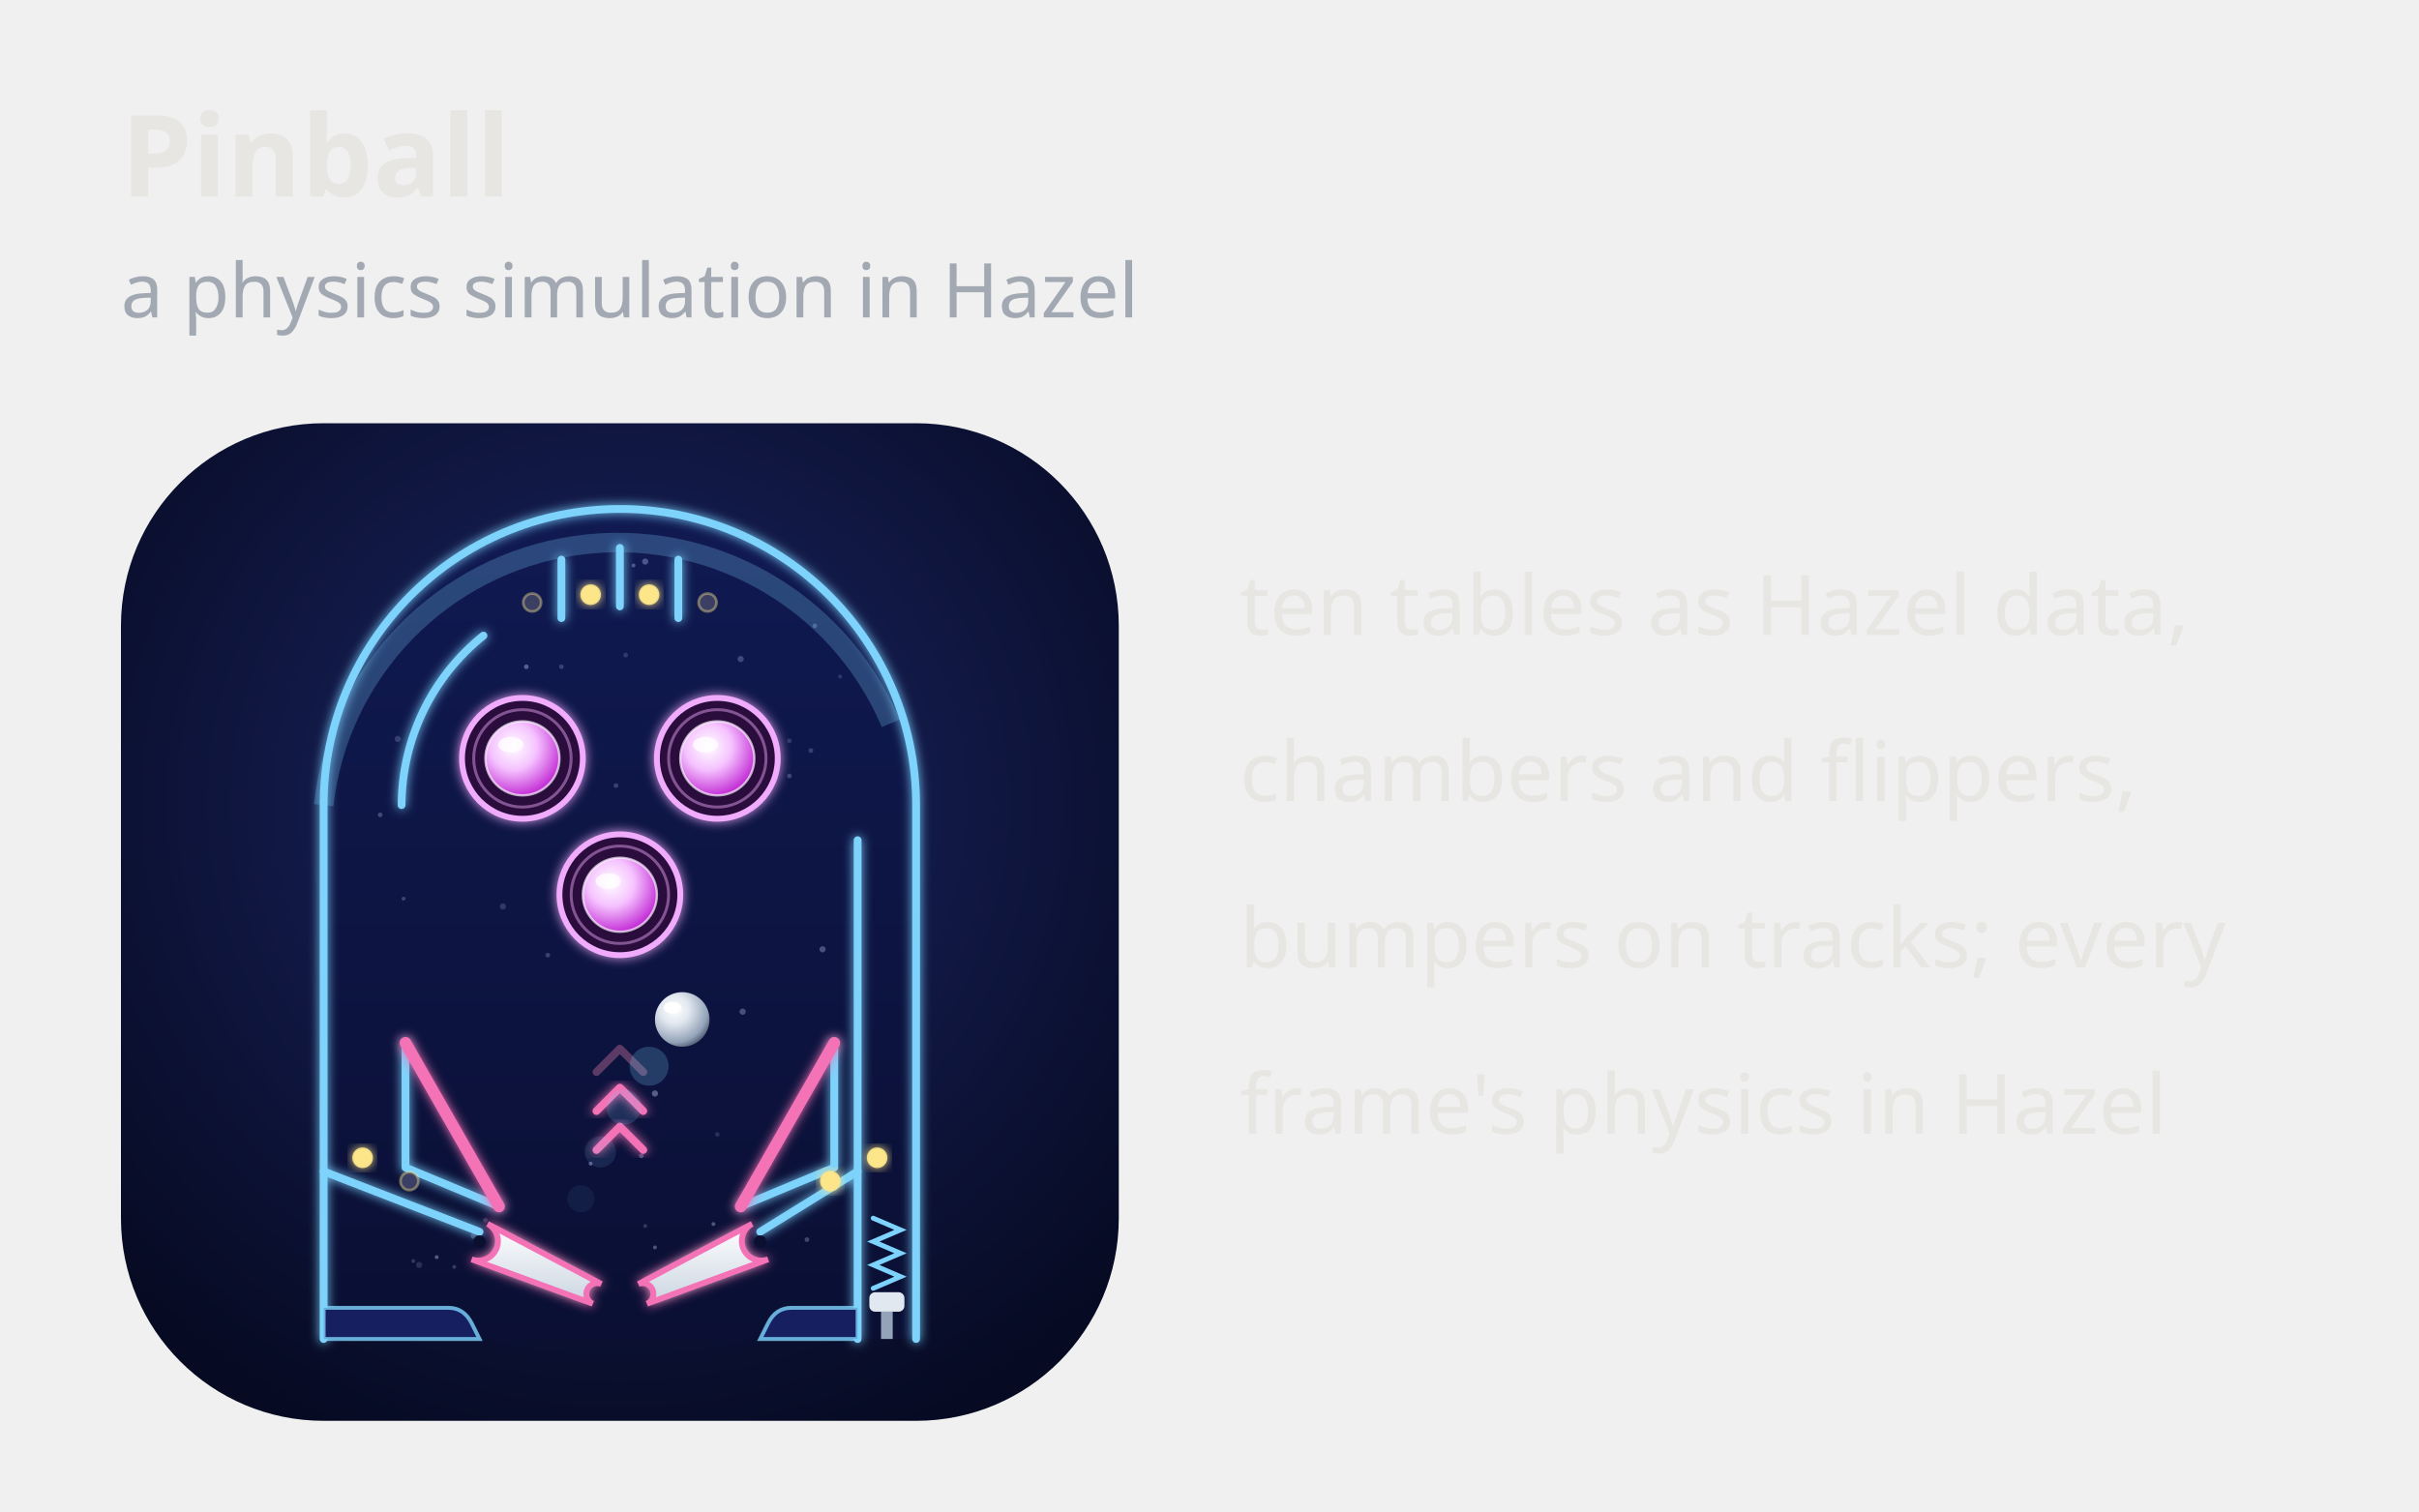
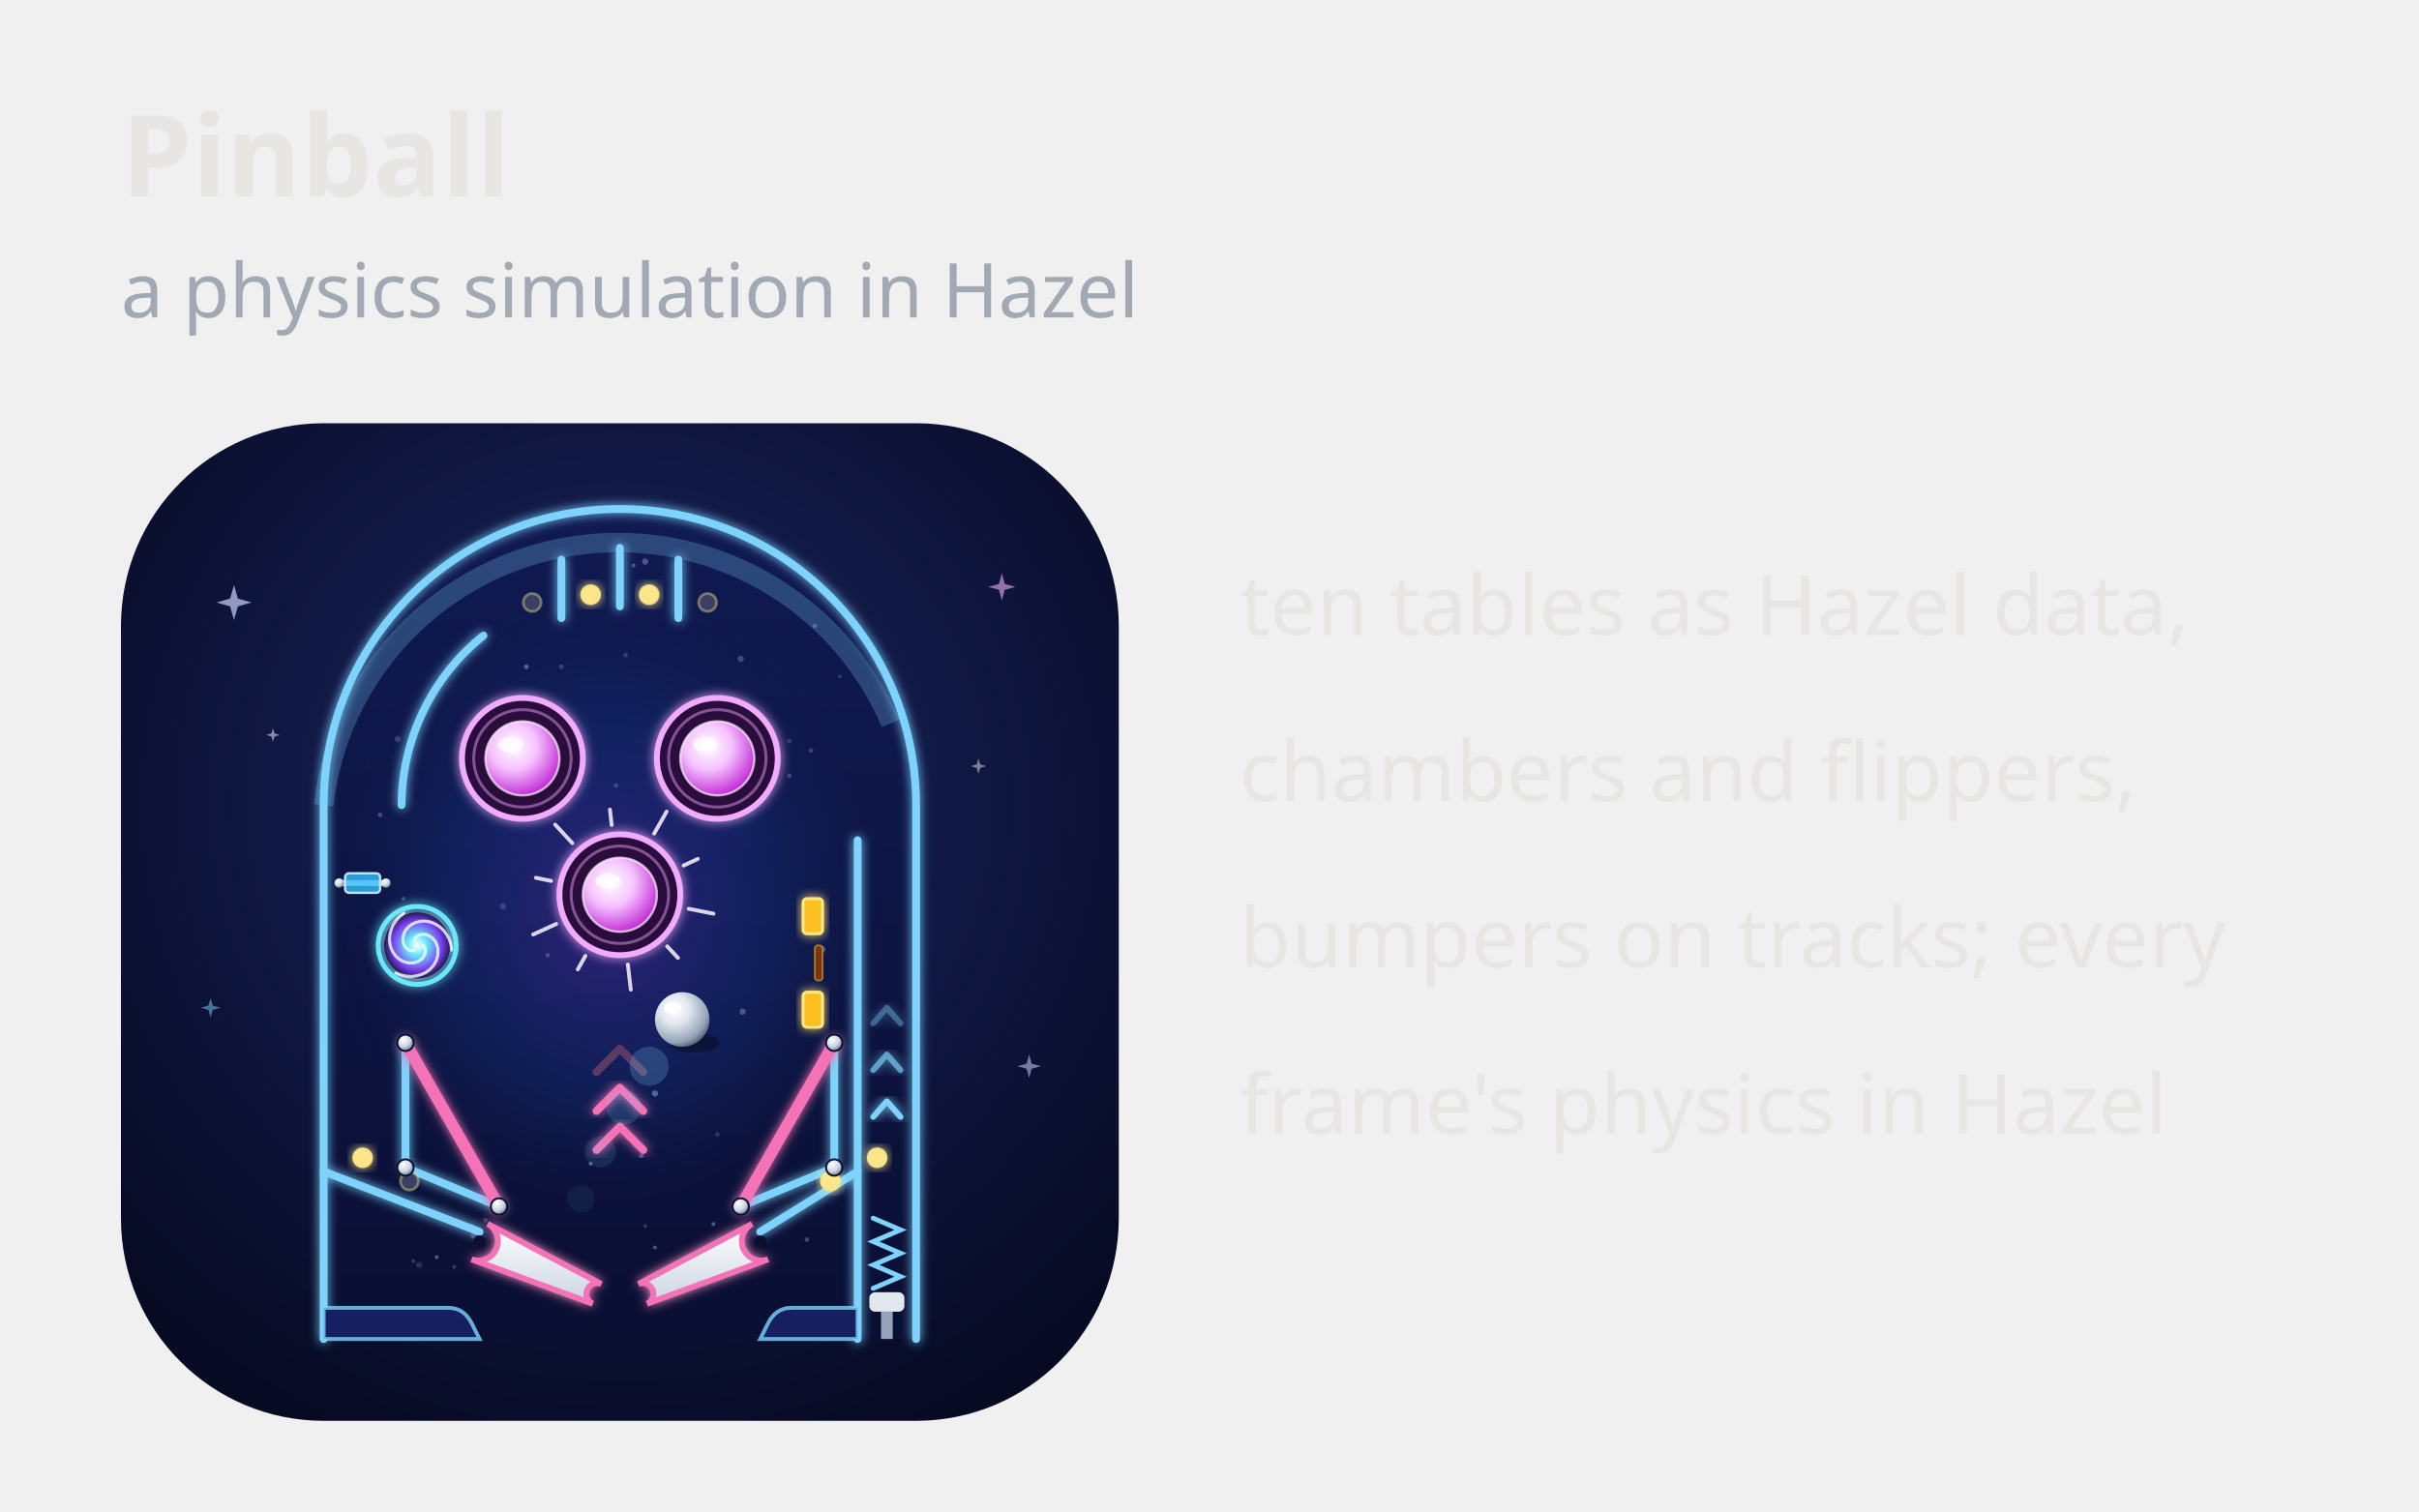
<svg xmlns="http://www.w3.org/2000/svg" viewBox="0 0 320 200" width="320" height="200">
  <style>.h{fill:#1f2328;font:700 15px system-ui,sans-serif}.m{fill:#5b6470;font:10px system-ui,sans-serif}.k{fill:#1f2328;font:11px system-ui,sans-serif}
.h{fill:#e8e6e3}.m{fill:#a2a9b3}.k{fill:#e8e6e3}
</style>
  <text class="h" x="16" y="26">Pinball</text>
  <text class="m" x="16" y="42">a physics simulation in Hazel</text>
  <svg x="16" y="56" width="132" height="132" viewBox="0 0 512 512">
    <clipPath id="round">
      <rect width="512" height="512" rx="88" />
    </clipPath>
    <g clip-path="url(#round)">
      <defs>
        <radialGradient id="tile" cx="50%" cy="38%" r="70%">
          <stop offset="0" stop-color="#1b2563" />
          <stop offset="1" stop-color="#060a22" />
        </radialGradient>
        <linearGradient id="field" x1="0" y1="0" x2="0" y2="1">
          <stop offset="0" stop-color="#101a52" />
          <stop offset="1" stop-color="#0a0f33" />
        </linearGradient>
        <radialGradient id="cap" cx="38%" cy="34%" r="70%">
          <stop offset="0" stop-color="#ffffff" />
          <stop offset="0.45" stop-color="#f5c2ff" />
          <stop offset="1" stop-color="#c026d3" />
        </radialGradient>
        <radialGradient id="ball" cx="36%" cy="32%" r="75%">
          <stop offset="0" stop-color="#ffffff" />
          <stop offset="0.35" stop-color="#e2e8f0" />
          <stop offset="0.8" stop-color="#94a3b8" />
          <stop offset="1" stop-color="#475569" />
        </radialGradient>
        <linearGradient id="flip" x1="0" y1="0" x2="0" y2="1">
          <stop offset="0" stop-color="#ffffff" />
          <stop offset="1" stop-color="#cbd5e1" />
        </linearGradient>
        <filter id="glow" x="-30%" y="-30%" width="160%" height="160%">
          <feGaussianBlur stdDeviation="2.6" result="b" />
          <feMerge>
            <feMergeNode in="b" />
            <feMergeNode in="SourceGraphic" />
          </feMerge>
        </filter>
+         <radialGradient id="neb" cx="50%" cy="50%" r="50%">
+           <stop offset="0" stop-color="#7c3aed" stop-opacity="0.32" />
+           <stop offset="0.6" stop-color="#2563eb" stop-opacity="0.12" />
+           <stop offset="1" stop-color="#0a0f33" stop-opacity="0" />
+         </radialGradient>
+         <radialGradient id="portal" cx="50%" cy="50%" r="50%">
+           <stop offset="0" stop-color="#ffffff" />
+           <stop offset="0.3" stop-color="#67e8f9" />
+           <stop offset="0.75" stop-color="#7c3aed" />
+           <stop offset="1" stop-color="#1e1b4b" />
+         </radialGradient>
+         <radialGradient id="chrome" cx="35%" cy="30%" r="75%">
+           <stop offset="0" stop-color="#ffffff" />
+           <stop offset="0.6" stop-color="#cbd5e1" />
+           <stop offset="1" stop-color="#64748b" />
+         </radialGradient>
      </defs>
      <rect width="512" height="512" rx="104" fill="url(#tile)" />
+       <path d="M58 83 L60.0 90.0 L67 92 L60.0 94.0 L58 101 L56.0 94.0 L49 92 L56.0 90.0 Z" fill="#c7d2fe" opacity="0.7" />
+       <path d="M452 77 L453.5 82.5 L459 84 L453.5 85.5 L452 91 L450.5 85.5 L445 84 L450.5 82.5 Z" fill="#f0abfc" opacity="0.6" />
+       <path d="M46 295 L47.1 298.9 L51 300 L47.1 301.1 L46 305 L44.9 301.1 L41 300 L44.9 298.9 Z" fill="#7dd3fc" opacity="0.5" />
+       <path d="M466 324 L467.3 328.7 L472 330 L467.3 331.3 L466 336 L464.7 331.3 L460 330 L464.7 328.7 Z" fill="#c7d2fe" opacity="0.55" />
+       <path d="M78 156.5 L78.8 159.2 L81.5 160 L78.8 160.8 L78 163.5 L77.2 160.8 L74.5 160 L77.2 159.2 Z" fill="#ffffff" opacity="0.5" />
+       <path d="M440 172 L440.9 175.1 L444 176 L440.9 176.9 L440 180 L439.1 176.9 L436 176 L439.1 175.1 Z" fill="#ffffff" opacity="0.45" />
      <path d="M 104 470 L 104 196 A 152 152 0 0 1 408 196 L 408 470 Z" fill="url(#field)" />
+       <ellipse cx="250" cy="250" rx="150" ry="170" fill="url(#neb)" />
      <g fill="#c7d2fe">
        <circle cx="274" cy="344" r="1.6" opacity="0.39" />
        <circle cx="304" cy="411" r="1.0" opacity="0.36" />
        <circle cx="313" cy="162" r="1.0" opacity="0.38" />
        <circle cx="145" cy="244" r="1.0" opacity="0.25" />
        <circle cx="142" cy="162" r="1.6" opacity="0.20" />
        <circle cx="187" cy="409" r="1.2" opacity="0.19" />
        <circle cx="318" cy="121" r="1.6" opacity="0.26" />
        <circle cx="150" cy="430" r="1.0" opacity="0.20" />
        <circle cx="171" cy="433" r="1.0" opacity="0.22" />
        <circle cx="360" cy="270" r="1.6" opacity="0.31" />
        <circle cx="162" cy="428" r="1.0" opacity="0.39" />
        <circle cx="343" cy="181" r="1.2" opacity="0.25" />
        <circle cx="354" cy="168" r="1.2" opacity="0.23" />
        <circle cx="269" cy="71" r="1.6" opacity="0.33" />
        <circle cx="133" cy="201" r="1.2" opacity="0.27" />
        <circle cx="196" cy="248" r="1.6" opacity="0.19" />
        <circle cx="181" cy="417" r="1.6" opacity="0.24" />
        <circle cx="219" cy="273" r="1.2" opacity="0.24" />
        <circle cx="263" cy="73" r="1.0" opacity="0.33" />
        <circle cx="274" cy="423" r="1.0" opacity="0.34" />
        <circle cx="352" cy="419" r="1.2" opacity="0.28" />
        <circle cx="343" cy="163" r="1.2" opacity="0.18" />
        <circle cx="306" cy="365" r="1.2" opacity="0.16" />
        <circle cx="356" cy="104" r="1.2" opacity="0.28" />
        <circle cx="208" cy="125" r="1.2" opacity="0.38" />
        <circle cx="254" cy="186" r="1.2" opacity="0.23" />
        <circle cx="319" cy="302" r="1.6" opacity="0.32" />
        <circle cx="369" cy="130" r="1.0" opacity="0.17" />
        <circle cx="269" cy="412" r="1.0" opacity="0.21" />
        <circle cx="267" cy="376" r="1.2" opacity="0.31" />
        <circle cx="153" cy="432" r="1.6" opacity="0.16" />
        <circle cx="241" cy="380" r="1.0" opacity="0.40" />
        <circle cx="259" cy="119" r="1.2" opacity="0.18" />
        <circle cx="226" cy="125" r="1.2" opacity="0.22" />
      </g>
      <path d="M 104 196 A 152 152 0 0 1 395 154" fill="none" stroke="#7dd3fc" stroke-opacity="0.25" stroke-width="10" />
      <g fill="none" stroke="#7dd3fc" stroke-width="4" stroke-linecap="round" stroke-linejoin="round" filter="url(#glow)">
        <path d="M 104 470 L 104 196 A 152 152 0 0 1 408 196 L 408 470" />
        <path d="M 378 470 L 378 214" />
        <path d="M 144 196 A 112 112 0 0 1 186 109" />
        <path d="M 226 70 L 226 100 M 256 64 L 256 94 M 286 70 L 286 100" />
        <path d="M 104 384 L 184 415" />
        <path d="M 378 384 L 328 415" />
        <path d="M 146 318 L 146 382 L 194 402" />
        <path d="M 366 318 L 366 382 L 318 402" />
      </g>
      <g stroke-linecap="round" filter="url(#glow)">
        <path d="M 146 318 L 194 402" stroke="#f472b6" stroke-width="6" />
        <path d="M 366 318 L 318 402" stroke="#f472b6" stroke-width="6" />
      </g>
      <circle cx="211" cy="92" r="4.6" fill="#3a3f63" stroke="#fde68a" stroke-opacity="0.4" stroke-width="1.4" />
      <circle cx="241" cy="88" r="4.6" fill="#fde68a" stroke="#fde68a" stroke-opacity="0.9" stroke-width="1.4" filter="url(#glow)" />
      <circle cx="271" cy="88" r="4.6" fill="#fde68a" stroke="#fde68a" stroke-opacity="0.9" stroke-width="1.4" filter="url(#glow)" />
      <circle cx="301" cy="92" r="4.6" fill="#3a3f63" stroke="#fde68a" stroke-opacity="0.4" stroke-width="1.4" />
      <circle cx="124" cy="377" r="4.6" fill="#fde68a" stroke="#fde68a" stroke-opacity="0.9" stroke-width="1.4" filter="url(#glow)" />
      <circle cx="148" cy="389" r="4.6" fill="#3a3f63" stroke="#fde68a" stroke-opacity="0.4" stroke-width="1.4" />
      <circle cx="388" cy="377" r="4.6" fill="#fde68a" stroke="#fde68a" stroke-opacity="0.9" stroke-width="1.4" filter="url(#glow)" />
      <circle cx="364" cy="389" r="4.6" fill="#fde68a" stroke="#fde68a" stroke-opacity="0.9" stroke-width="1.4" filter="url(#glow)" />
      <path d="M 244 333 L 256 321 L 268 333" fill="none" stroke="#5b3b66" stroke-width="4" stroke-linecap="round" stroke-linejoin="round" />
      <path d="M 244 353 L 256 341 L 268 353" fill="none" stroke="#f472b6" stroke-width="4" stroke-linecap="round" stroke-linejoin="round" filter="url(#glow)" />
      <path d="M 244 373 L 256 361 L 268 373" fill="none" stroke="#f472b6" stroke-width="4" stroke-linecap="round" stroke-linejoin="round" filter="url(#glow)" />
      <g transform="translate(206 172)">
        <circle r="31" fill="#2a0f3d" stroke="#f0abfc" stroke-width="3" filter="url(#glow)" />
        <circle r="25" fill="none" stroke="#f0abfc" stroke-opacity="0.45" stroke-width="1.5" />
        <circle r="19" fill="url(#cap)" />
        <circle r="19" fill="none" stroke="#fdf4ff" stroke-opacity="0.7" stroke-width="1.2" />
        <ellipse cx="-6" cy="-7" rx="6.5" ry="4" fill="#ffffff" opacity="0.75" />
      </g>
      <g transform="translate(306 172)">
        <circle r="31" fill="#2a0f3d" stroke="#f0abfc" stroke-width="3" filter="url(#glow)" />
        <circle r="25" fill="none" stroke="#f0abfc" stroke-opacity="0.45" stroke-width="1.5" />
        <circle r="19" fill="url(#cap)" />
        <circle r="19" fill="none" stroke="#fdf4ff" stroke-opacity="0.7" stroke-width="1.2" />
        <ellipse cx="-6" cy="-7" rx="6.5" ry="4" fill="#ffffff" opacity="0.75" />
      </g>
      <g transform="translate(256 242)">
        <circle r="31" fill="#2a0f3d" stroke="#f0abfc" stroke-width="3" filter="url(#glow)" />
        <circle r="25" fill="none" stroke="#f0abfc" stroke-opacity="0.45" stroke-width="1.5" />
        <circle r="19" fill="url(#cap)" />
        <circle r="19" fill="none" stroke="#fdf4ff" stroke-opacity="0.7" stroke-width="1.2" />
        <ellipse cx="-6" cy="-7" rx="6.5" ry="4" fill="#ffffff" opacity="0.75" />
      </g>
+       <g transform="translate(152 268)" filter="url(#glow)">
+         <circle r="17" fill="url(#portal)" />
+         <polyline points="3.0,0.0 3.5,0.6 3.9,1.3 4.1,2.1 4.2,3.1 4.0,4.1 3.6,5.2 3.0,6.2 2.1,7.1 1.0,7.9 -0.2,8.5 -1.7,8.9 -3.3,9.0 -4.9,8.9 -6.6,8.4 -8.3,7.6 -9.9,6.5 -11.3,5.1 -12.5,3.3 -13.4,1.4 -14.0,-0.8 -14.2,-3.2 -14.0,-5.6 -13.4,-8.0 -12.4,-10.4 -10.9,-12.7 -9.1,-14.7 -6.8,-16.5" fill="none" stroke="#ecfeff" stroke-width="1.6" stroke-opacity="0.8" stroke-linecap="round" />
+         <polyline points="-1.5,2.6 -2.2,2.8 -3.1,2.7 -3.9,2.5 -4.8,2.1 -5.6,1.4 -6.3,0.6 -6.8,-0.5 -7.2,-1.7 -7.3,-3.0 -7.2,-4.5 -6.8,-5.9 -6.2,-7.4 -5.2,-8.7 -4.0,-9.9 -2.4,-11.0 -0.7,-11.8 1.3,-12.3 3.3,-12.5 5.5,-12.3 7.7,-11.7 9.8,-10.7 11.8,-9.4 13.7,-7.6 15.2,-5.5 16.5,-3.1 17.3,-0.5 17.7,2.3" fill="none" stroke="#ecfeff" stroke-width="1.6" stroke-opacity="0.8" stroke-linecap="round" />
+         <polyline points="-1.5,-2.6 -1.3,-3.3 -0.8,-4.0 -0.2,-4.6 0.6,-5.2 1.6,-5.5 2.7,-5.7 3.8,-5.7 5.1,-5.4 6.3,-4.8 7.5,-4.0 8.5,-3.0 9.5,-1.7 10.1,-0.2 10.6,1.5 10.7,3.4 10.5,5.3 10.0,7.2 9.1,9.1 7.9,10.9 6.3,12.5 4.4,13.9 2.2,14.9 -0.2,15.6 -2.8,16.0 -5.5,15.8 -8.2,15.2 -10.9,14.2" fill="none" stroke="#ecfeff" stroke-width="1.6" stroke-opacity="0.8" stroke-linecap="round" />
+         <circle r="20" fill="none" stroke="#67e8f9" stroke-width="2.5" />
+       </g>
+       <rect x="350" y="244" width="10" height="18" rx="2" fill="#fbbf24" stroke="#fde68a" stroke-width="1.5" filter="url(#glow)" />
+       <rect x="356" y="268" width="4" height="18" rx="1.5" fill="#78350f" stroke="#fbbf24" stroke-opacity="0.5" stroke-width="1" />
+       <rect x="350" y="292" width="10" height="18" rx="2" fill="#fbbf24" stroke="#fde68a" stroke-width="1.5" filter="url(#glow)" />
+       <g transform="translate(124 236)">
+         <line x1="-12" y1="0" x2="12" y2="0" stroke="#e2e8f0" stroke-width="3" stroke-linecap="round" />
+         <rect x="-9" y="-5" width="18" height="10" rx="2" fill="#38bdf8" fill-opacity="0.8" stroke="#bae6fd" stroke-width="1.2" />
+         <circle cx="-12" cy="0" r="2.4" fill="url(#chrome)" />
+         <circle cx="12" cy="0" r="2.4" fill="url(#chrome)" />
+       </g>
+       <path d="M 386 308 L 393 300 L 400 308" fill="none" stroke="#7dd3fc" stroke-opacity="0.35" stroke-width="3" stroke-linecap="round" stroke-linejoin="round" filter="url(#glow)" />
+       <path d="M 386 332 L 393 324 L 400 332" fill="none" stroke="#7dd3fc" stroke-opacity="0.65" stroke-width="3" stroke-linecap="round" stroke-linejoin="round" filter="url(#glow)" />
+       <path d="M 386 356 L 393 348 L 400 356" fill="none" stroke="#7dd3fc" stroke-opacity="1" stroke-width="3" stroke-linecap="round" stroke-linejoin="round" filter="url(#glow)" />
+       <line x1="291.3" y1="249.2" x2="304.0" y2="251.7" stroke="#fdf4ff" stroke-width="2" stroke-linecap="round" opacity="0.85" />
+       <line x1="280.3" y1="268.5" x2="285.8" y2="274.4" stroke="#fdf4ff" stroke-width="2" stroke-linecap="round" opacity="0.85" />
+       <line x1="260.1" y1="277.8" x2="261.6" y2="290.7" stroke="#fdf4ff" stroke-width="2" stroke-linecap="round" opacity="0.85" />
+       <line x1="238.3" y1="273.4" x2="234.4" y2="280.3" stroke="#fdf4ff" stroke-width="2" stroke-linecap="round" opacity="0.85" />
+       <line x1="223.3" y1="257.0" x2="211.5" y2="262.4" stroke="#fdf4ff" stroke-width="2" stroke-linecap="round" opacity="0.85" />
+       <line x1="220.7" y1="234.9" x2="212.9" y2="233.3" stroke="#fdf4ff" stroke-width="2" stroke-linecap="round" opacity="0.85" />
+       <line x1="231.6" y1="215.5" x2="222.8" y2="206.0" stroke="#fdf4ff" stroke-width="2" stroke-linecap="round" opacity="0.85" />
+       <line x1="251.8" y1="206.2" x2="250.9" y2="198.3" stroke="#fdf4ff" stroke-width="2" stroke-linecap="round" opacity="0.85" />
+       <line x1="273.6" y1="210.6" x2="280.0" y2="199.3" stroke="#fdf4ff" stroke-width="2" stroke-linecap="round" opacity="0.85" />
+       <line x1="288.7" y1="227.0" x2="296.0" y2="223.6" stroke="#fdf4ff" stroke-width="2" stroke-linecap="round" opacity="0.85" />
+       <circle cx="146" cy="318" r="4.2" fill="url(#chrome)" stroke="#0b1030" stroke-width="1" />
+       <circle cx="146" cy="382" r="4.2" fill="url(#chrome)" stroke="#0b1030" stroke-width="1" />
+       <circle cx="194" cy="402" r="4.2" fill="url(#chrome)" stroke="#0b1030" stroke-width="1" />
+       <circle cx="366" cy="318" r="4.2" fill="url(#chrome)" stroke="#0b1030" stroke-width="1" />
+       <circle cx="366" cy="382" r="4.2" fill="url(#chrome)" stroke="#0b1030" stroke-width="1" />
+       <circle cx="318" cy="402" r="4.2" fill="url(#chrome)" stroke="#0b1030" stroke-width="1" />
      <path d="M 179.9 429.1 L 242.1 451.9 A 5.5 5.5 0 0 1 246.5 441.8 L 188.1 410.9 A 10 10 0 0 1 179.9 429.1 Z" fill="url(#flip)" stroke="#f472b6" stroke-width="3" filter="url(#glow)" />
      <path d="M 323.9 410.9 L 265.5 441.8 A 5.5 5.5 0 0 1 269.9 451.9 L 332.1 429.1 A 10 10 0 0 1 323.9 410.9 Z" fill="url(#flip)" stroke="#f472b6" stroke-width="3" filter="url(#glow)" />
      <circle cx="184" cy="420" r="3.2" fill="#0b1030" />
      <circle cx="328" cy="420" r="3.2" fill="#0b1030" />
      <g stroke="#7dd3fc" stroke-width="2.5" fill="none" stroke-linecap="round">
        <path d="M 386 408 L 400 414 L 386 420 L 400 426 L 386 432 L 400 438 L 386 444" />
      </g>
      <rect x="384" y="446" width="18" height="10" rx="3" fill="#e2e8f0" />
      <rect x="390" y="456" width="6" height="14" fill="#94a3b8" />
      <path d="M 104 470 L 104 454 L 168 454 Q 176 454 180 462 L 184 470 Z M 378 470 L 378 454 L 344 454 Q 336 454 332 462 L 328 470 Z" fill="#162060" stroke="#7dd3fc" stroke-width="2" stroke-opacity="0.8" />
      <circle cx="236" cy="398" r="7" fill="#7dd3fc" opacity="0.07" />
      <circle cx="246" cy="374" r="8" fill="#7dd3fc" opacity="0.11" />
      <circle cx="258" cy="351" r="9" fill="#7dd3fc" opacity="0.16" />
      <circle cx="271" cy="330" r="10" fill="#7dd3fc" opacity="0.22" />
+       <ellipse cx="294" cy="318" rx="13" ry="5" fill="#000" opacity="0.35" />
      <circle cx="288" cy="306" r="14" fill="url(#ball)" />
      <ellipse cx="283" cy="300" rx="4.5" ry="3" fill="#ffffff" opacity="0.95" />
    </g>
  </svg>
  <text class="k" x="164" y="84">ten tables as Hazel data,</text>
  <text class="k" x="164" y="106">chambers and flippers,</text>
  <text class="k" x="164" y="128">bumpers on tracks; every</text>
  <text class="k" x="164" y="150">frame's physics in Hazel</text>
</svg>
